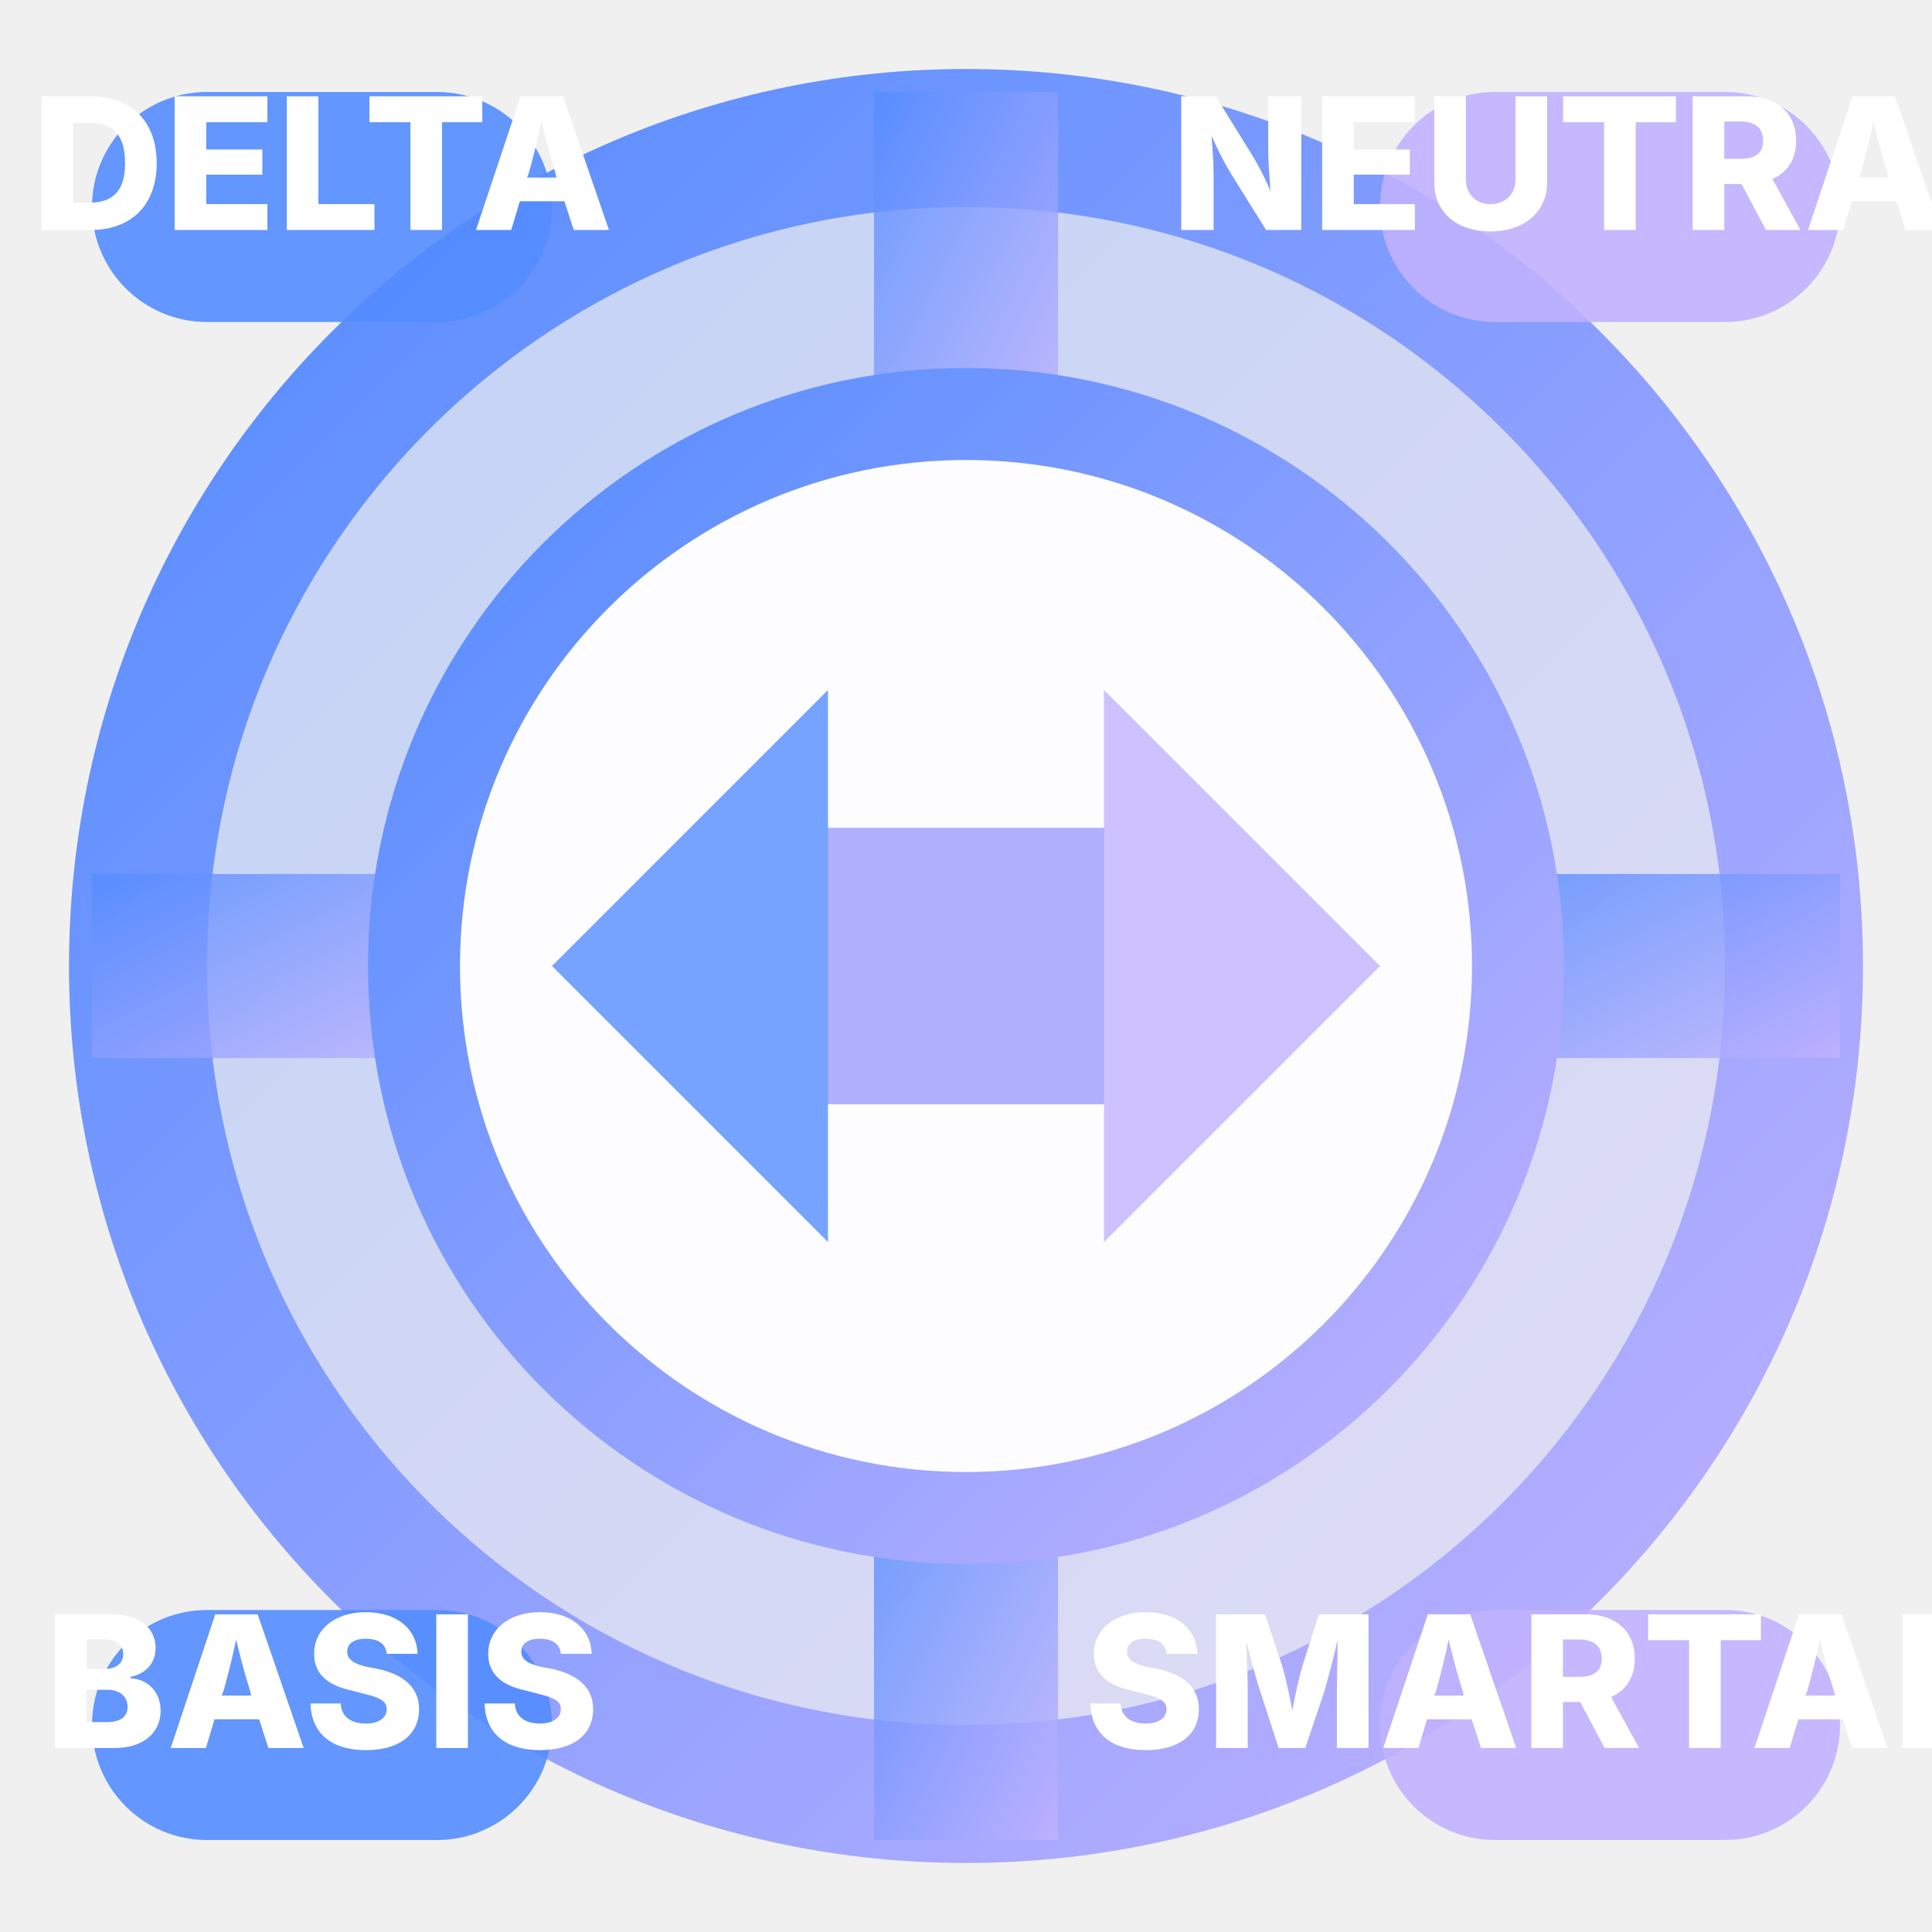
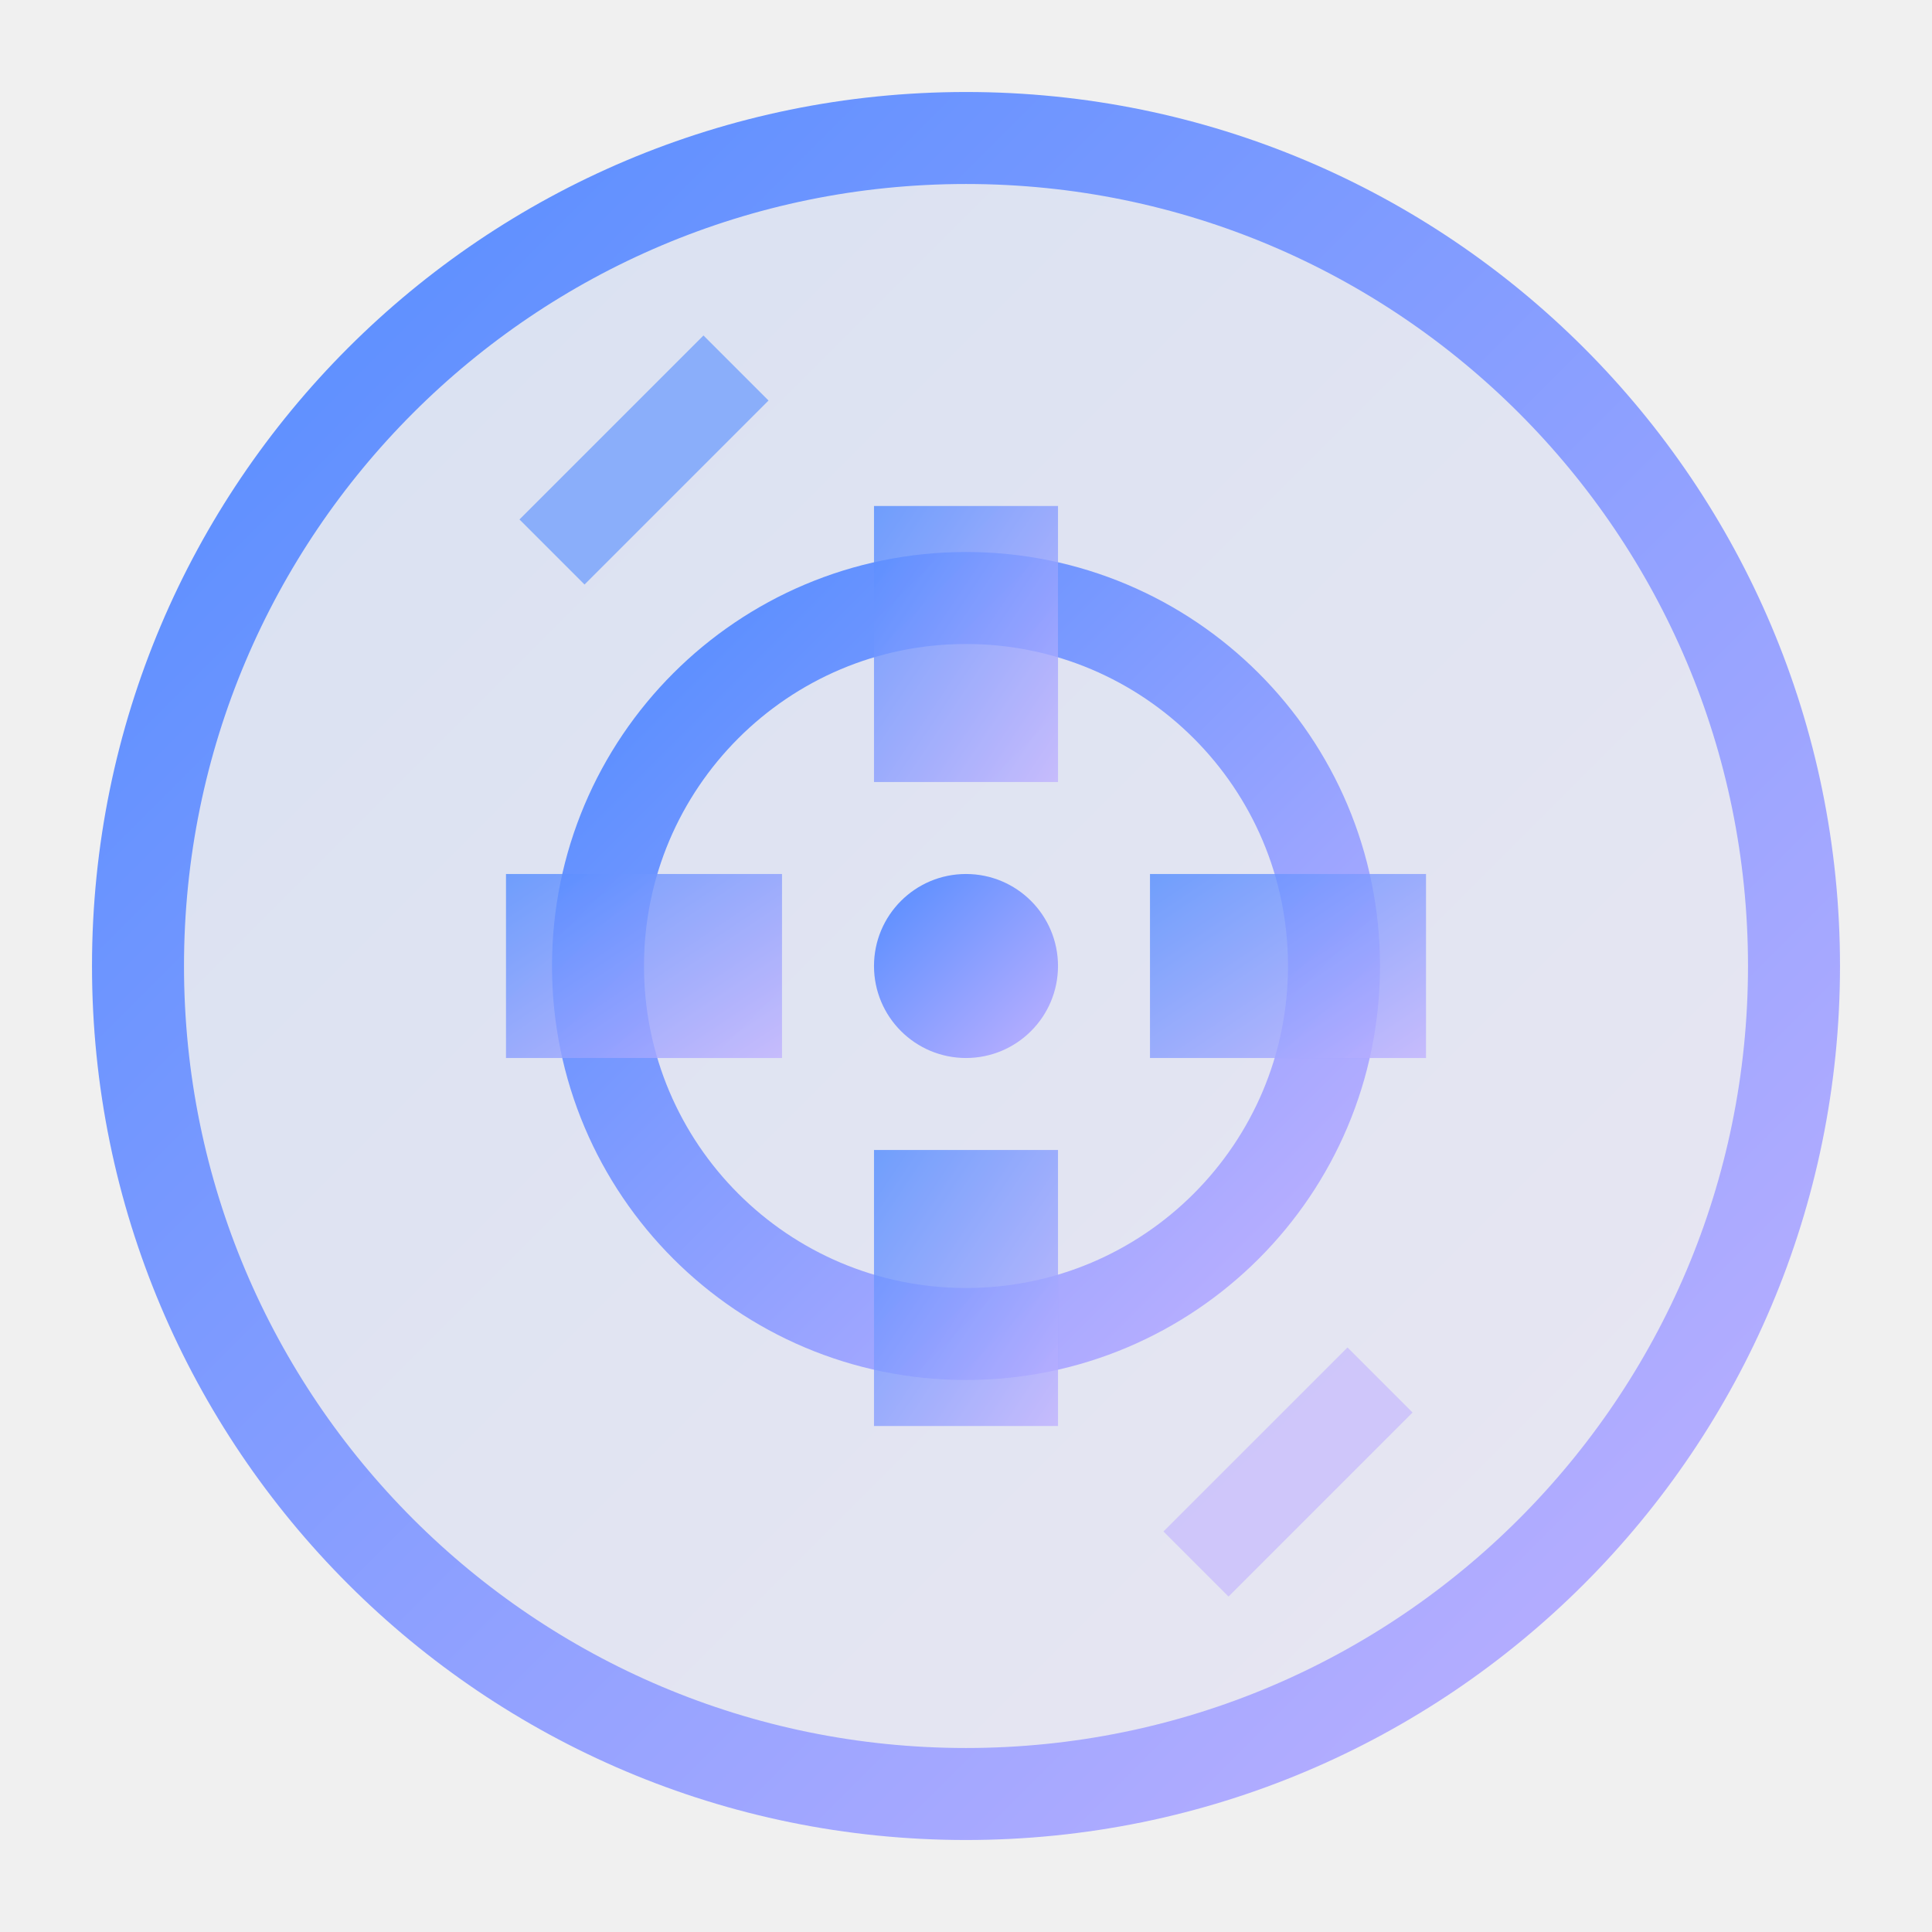
<svg xmlns="http://www.w3.org/2000/svg" width="42" height="42" viewBox="0 0 42 42" fill="none">
  <defs>
    <linearGradient id="smartarbGradient" x1="0%" y1="0%" x2="100%" y2="100%">
-       <stop offset="0%" style="stop-color:#538CFF;stop-opacity:0.3" />
-       <stop offset="100%" style="stop-color:#C0B1FF;stop-opacity:0.3" />
+       <stop offset="0%" style="stop-color:#538CFF;stop-opacity:0.15" />
+       <stop offset="100%" style="stop-color:#C0B1FF;stop-opacity:0.15" />
    </linearGradient>
    <linearGradient id="smartarbStroke" x1="0%" y1="0%" x2="100%" y2="100%">
      <stop offset="0%" style="stop-color:#538CFF" />
      <stop offset="100%" style="stop-color:#C0B1FF" />
    </linearGradient>
-     <filter id="smartarbGlow">
-       <feGaussianBlur stdDeviation="4" result="coloredBlur" />
-       <feMerge>
-         <feMergeNode in="coloredBlur" />
-         <feMergeNode in="SourceGraphic" />
-       </feMerge>
-     </filter>
  </defs>
-   <circle cx="21" cy="21" r="18" fill="url(#smartarbGradient)" stroke="url(#smartarbStroke)" stroke-width="3" />
-   <rect x="19" y="2" width="4" height="8" fill="url(#smartarbStroke)" opacity="0.8" />
-   <rect x="19" y="32" width="4" height="8" fill="url(#smartarbStroke)" opacity="0.8" />
-   <rect x="2" y="19" width="8" height="4" fill="url(#smartarbStroke)" opacity="0.8" />
-   <rect x="32" y="19" width="8" height="4" fill="url(#smartarbStroke)" opacity="0.8" />
-   <circle cx="21" cy="21" r="12" fill="rgba(255,255,255,0.95)" stroke="url(#smartarbStroke)" stroke-width="2" />
-   <path d="M12 21 L18 15 L18 18 L24 18 L24 24 L18 24 L18 27 Z" fill="#538CFF" opacity="0.8" />
-   <path d="M30 21 L24 15 L24 18 L18 18 L18 24 L24 24 L24 27 Z" fill="#C0B1FF" opacity="0.8" />
-   <rect x="2" y="2" width="10" height="5" rx="2.5" fill="#538CFF" opacity="0.9" />
-   <text x="7" y="5" font-family="Inter, sans-serif" font-size="4" font-weight="800" fill="white" text-anchor="middle">DELTA</text>
-   <rect x="30" y="2" width="10" height="5" rx="2.5" fill="#C0B1FF" opacity="0.9" />
-   <text x="35" y="5" font-family="Inter, sans-serif" font-size="4" font-weight="800" fill="white" text-anchor="middle">NEUTRAL</text>
-   <rect x="2" y="35" width="10" height="5" rx="2.5" fill="#538CFF" opacity="0.9" />
-   <text x="7" y="38" font-family="Inter, sans-serif" font-size="4" font-weight="800" fill="white" text-anchor="middle">BASIS</text>
-   <rect x="30" y="35" width="10" height="5" rx="2.5" fill="#C0B1FF" opacity="0.9" />
-   <text x="35" y="38" font-family="Inter, sans-serif" font-size="4" font-weight="800" fill="white" text-anchor="middle">SMARTARB</text>
+   <circle cx="21" cy="21" r="18" fill="url(#smartarbGradient)" stroke="url(#smartarbStroke)" stroke-width="2" />
+   <circle cx="21" cy="21" r="8" fill="none" stroke="url(#smartarbStroke)" stroke-width="2" />
+   <rect x="19" y="11" width="4" height="6" fill="url(#smartarbStroke)" opacity="0.8" />
+   <rect x="19" y="25" width="4" height="6" fill="url(#smartarbStroke)" opacity="0.8" />
+   <rect x="11" y="19" width="6" height="4" fill="url(#smartarbStroke)" opacity="0.8" />
+   <rect x="25" y="19" width="6" height="4" fill="url(#smartarbStroke)" opacity="0.8" />
+   <circle cx="21" cy="21" r="2" fill="url(#smartarbStroke)" />
+   <path d="M12 12 L16 8" stroke="#538CFF" stroke-width="2" opacity="0.6" />
+   <path d="M30 30 L26 34" stroke="#C0B1FF" stroke-width="2" opacity="0.6" />
</svg>
